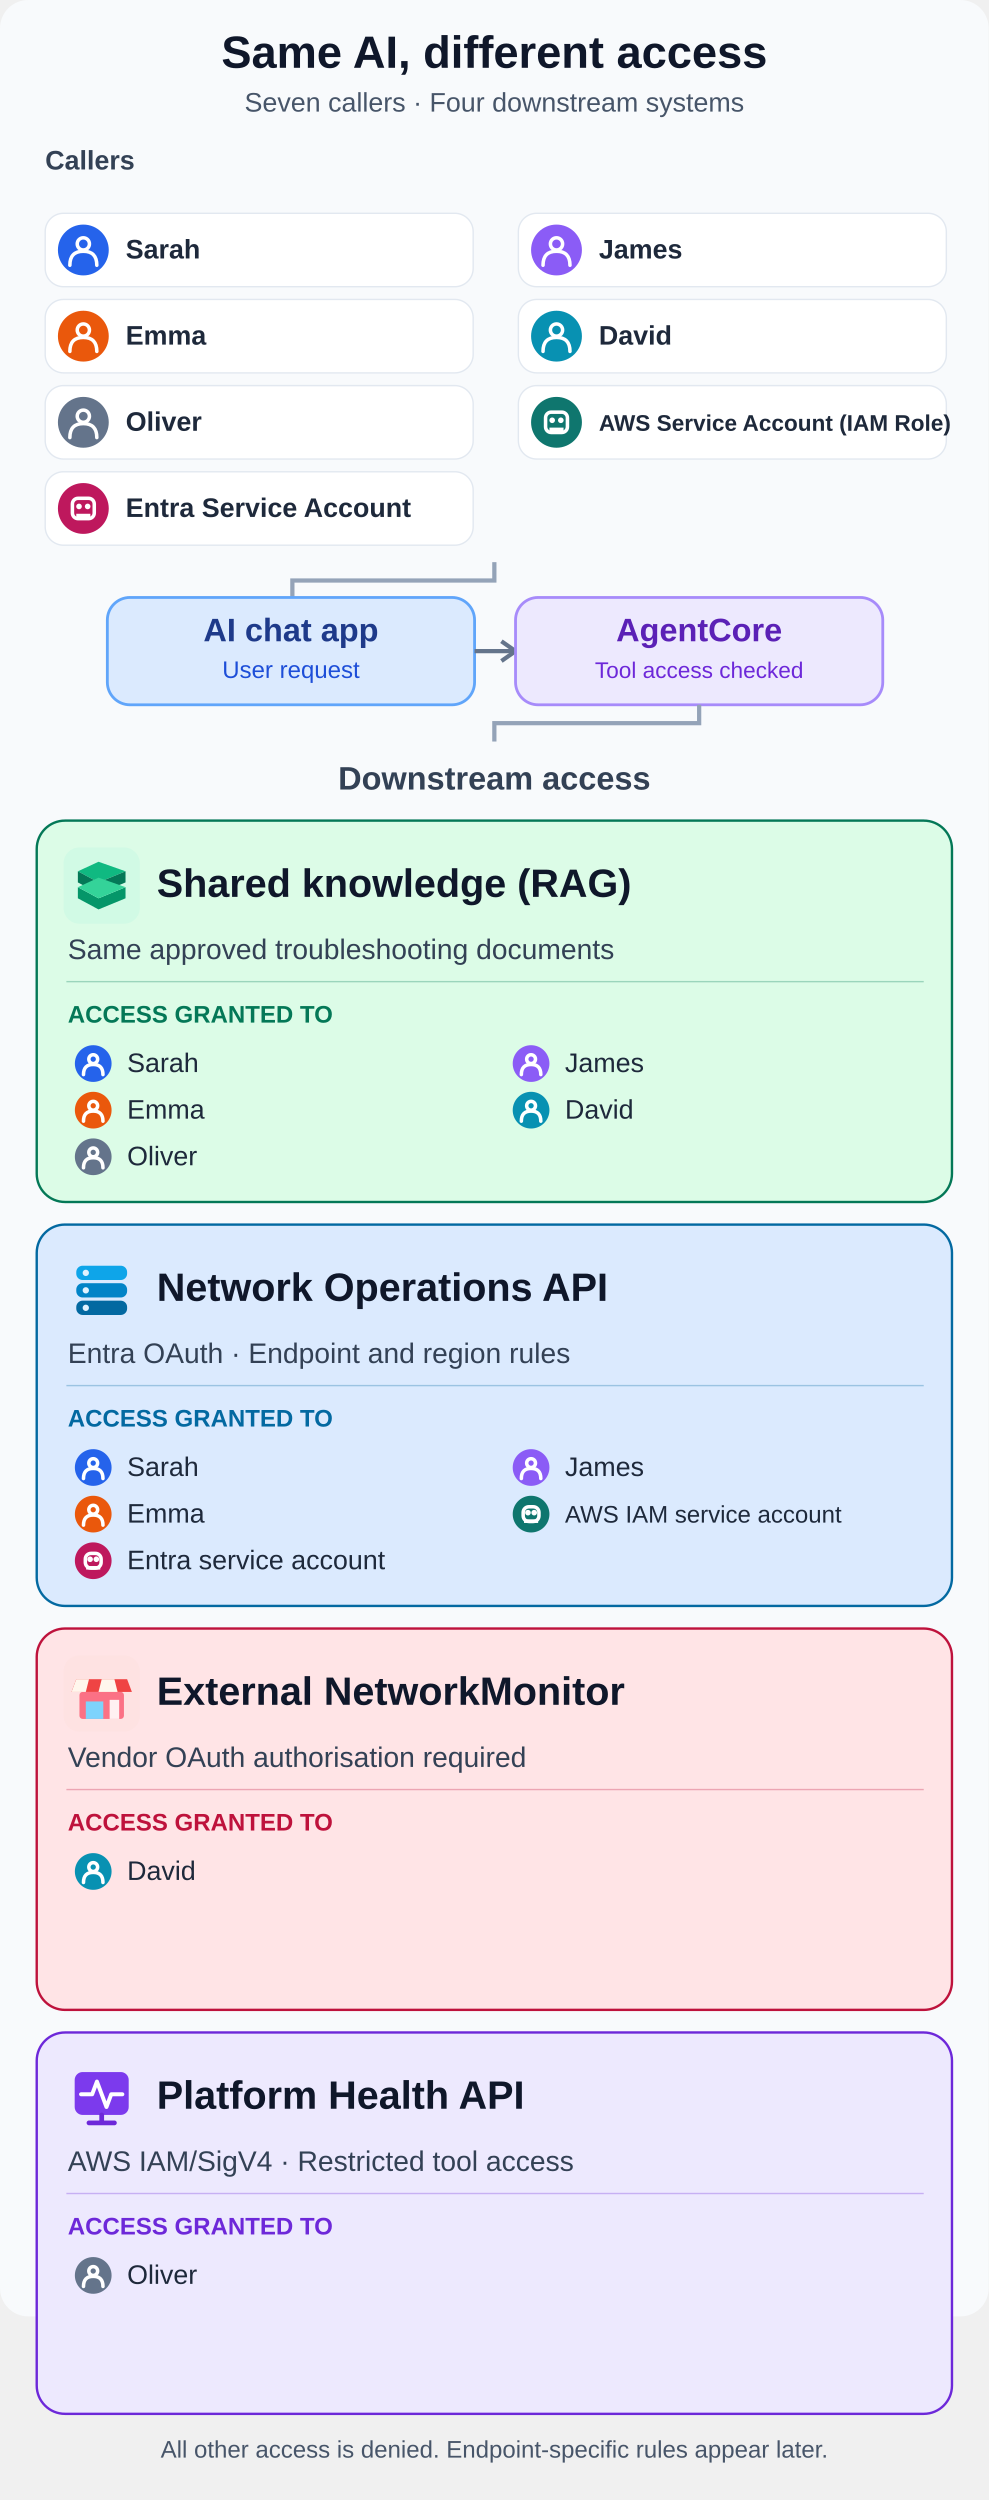
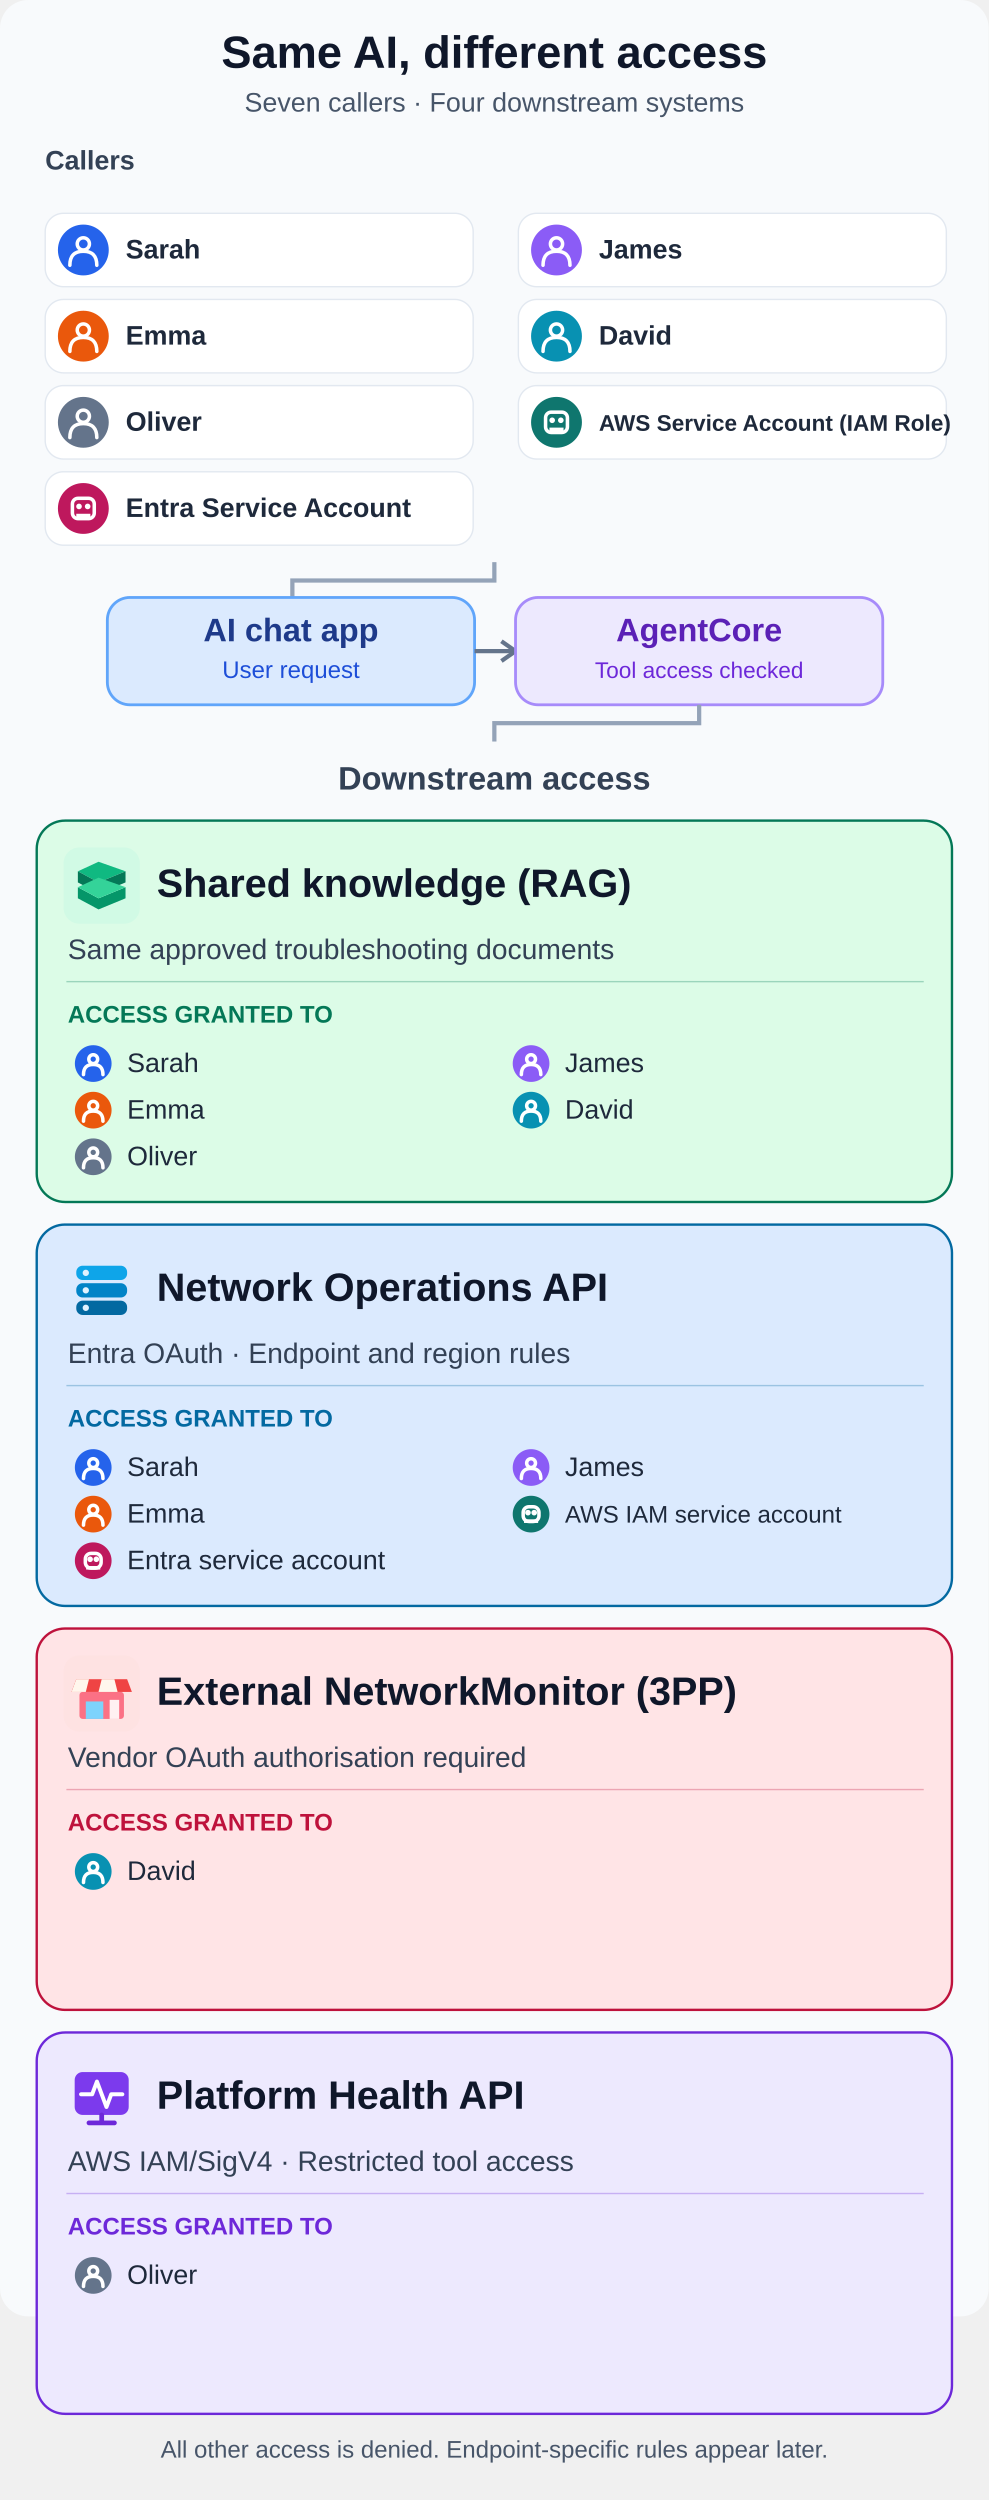
<svg xmlns="http://www.w3.org/2000/svg" width="700" height="1770" viewBox="0 0 700 1770" role="img" aria-labelledby="title desc">
  <rect width="700" height="1640" rx="20" fill="#f8fafc" />
  <text x="350" y="48" text-anchor="middle" font-family="Arial,sans-serif" font-size="32" font-weight="700" fill="#0f172a">Same AI, different access</text>
  <text x="350" y="79" text-anchor="middle" font-family="Arial,sans-serif" font-size="19" fill="#475569">Seven callers · Four downstream systems</text>
  <text x="32" y="120" font-family="Arial,sans-serif" font-size="19" font-weight="700" fill="#334155">Callers</text>
  <rect x="32" y="151" width="303" height="52" rx="13" fill="white" stroke="#e2e8f0" />
  <circle cx="59" cy="177" r="18" fill="#2563eb" />
  <circle cx="59" cy="172.68" r="4.32" fill="none" stroke="white" stroke-width="2.5" />
  <path d="M 49.46 187.8 Q 49.46 177.9 59 177.9 Q 68.54 177.9 68.54 187.8" fill="none" stroke="white" stroke-width="2.5" stroke-linecap="round" />
  <text x="89" y="183" font-family="Arial,sans-serif" font-size="19" font-weight="700" fill="#1e293b">Sarah</text>
  <rect x="367" y="151" width="303" height="52" rx="13" fill="white" stroke="#e2e8f0" />
  <circle cx="394" cy="177" r="18" fill="#8b5cf6" />
  <circle cx="394" cy="172.68" r="4.32" fill="none" stroke="white" stroke-width="2.5" />
  <path d="M 384.46 187.8 Q 384.46 177.9 394 177.9 Q 403.54 177.9 403.54 187.8" fill="none" stroke="white" stroke-width="2.5" stroke-linecap="round" />
  <text x="424" y="183" font-family="Arial,sans-serif" font-size="19" font-weight="700" fill="#1e293b">James</text>
  <rect x="32" y="212" width="303" height="52" rx="13" fill="white" stroke="#e2e8f0" />
  <circle cx="59" cy="238" r="18" fill="#ea580c" />
  <circle cx="59" cy="233.68" r="4.32" fill="none" stroke="white" stroke-width="2.5" />
  <path d="M 49.46 248.8 Q 49.46 238.9 59 238.9 Q 68.54 238.9 68.54 248.8" fill="none" stroke="white" stroke-width="2.5" stroke-linecap="round" />
  <text x="89" y="244" font-family="Arial,sans-serif" font-size="19" font-weight="700" fill="#1e293b">Emma</text>
  <rect x="367" y="212" width="303" height="52" rx="13" fill="white" stroke="#e2e8f0" />
  <circle cx="394" cy="238" r="18" fill="#0891b2" />
  <circle cx="394" cy="233.68" r="4.32" fill="none" stroke="white" stroke-width="2.5" />
  <path d="M 384.46 248.8 Q 384.46 238.9 394 238.9 Q 403.54 238.9 403.54 248.8" fill="none" stroke="white" stroke-width="2.5" stroke-linecap="round" />
  <text x="424" y="244" font-family="Arial,sans-serif" font-size="19" font-weight="700" fill="#1e293b">David</text>
  <rect x="32" y="273" width="303" height="52" rx="13" fill="white" stroke="#e2e8f0" />
  <circle cx="59" cy="299" r="18" fill="#64748b" />
  <circle cx="59" cy="294.68" r="4.32" fill="none" stroke="white" stroke-width="2.5" />
  <path d="M 49.46 309.8 Q 49.46 299.9 59 299.9 Q 68.54 299.9 68.54 309.8" fill="none" stroke="white" stroke-width="2.5" stroke-linecap="round" />
  <text x="89" y="305" font-family="Arial,sans-serif" font-size="19" font-weight="700" fill="#1e293b">Oliver</text>
  <rect x="367" y="273" width="303" height="52" rx="13" fill="white" stroke="#e2e8f0" />
  <circle cx="394" cy="299" r="18" fill="#0f766e" />
  <rect x="386.26" y="291.8" width="15.48" height="14.4" rx="4" fill="none" stroke="white" stroke-width="2.5" />
  <circle cx="390.94" cy="297.56" r="2" fill="white" />
  <circle cx="397.06" cy="297.56" r="2" fill="white" />
  <path d="M 389 304 h10" stroke="white" stroke-width="2.5" />
  <text x="424" y="305" font-family="Arial,sans-serif" font-size="16" font-weight="700" fill="#1e293b">AWS Service Account (IAM Role)</text>
  <rect x="32" y="334" width="303" height="52" rx="13" fill="white" stroke="#e2e8f0" />
  <circle cx="59" cy="360" r="18" fill="#be185d" />
  <rect x="51.26" y="352.8" width="15.48" height="14.4" rx="4" fill="none" stroke="white" stroke-width="2.5" />
  <circle cx="55.94" cy="358.56" r="2" fill="white" />
  <circle cx="62.06" cy="358.56" r="2" fill="white" />
  <path d="M 54 365 h10" stroke="white" stroke-width="2.5" />
  <text x="89" y="366" font-family="Arial,sans-serif" font-size="19" font-weight="700" fill="#1e293b">Entra Service Account</text>
  <path d="M350 398 V411 H207 V423" stroke="#94a3b8" stroke-width="3" fill="none" />
  <rect x="76" y="423" width="260" height="76" rx="16" fill="#dbeafe" stroke="#60a5fa" stroke-width="2" />
  <text x="206" y="454" font-family="Arial,sans-serif" font-size="23" font-weight="700" fill="#1e3a8a" text-anchor="middle">AI chat app</text>
  <text x="206" y="480" font-family="Arial,sans-serif" font-size="17" fill="#1d4ed8" text-anchor="middle">User request</text>
  <path d="M336 461 H364" stroke="#64748b" stroke-width="3" fill="none" />
  <path d="M355 454 L365 461 L355 468" stroke="#64748b" stroke-width="3" fill="none" />
  <rect x="365" y="423" width="260" height="76" rx="16" fill="#ede9fe" stroke="#a78bfa" stroke-width="2" />
  <text x="495" y="454" font-family="Arial,sans-serif" font-size="23" font-weight="700" fill="#5b21b6" text-anchor="middle">AgentCore</text>
  <text x="495" y="480" font-family="Arial,sans-serif" font-size="16" fill="#6d28d9" text-anchor="middle">Tool access checked</text>
  <path d="M495 499 V512 H350 V525" stroke="#94a3b8" stroke-width="3" fill="none" />
  <text x="350" y="559" font-family="Arial,sans-serif" font-size="23" font-weight="700" fill="#334155" text-anchor="middle">Downstream access</text>
  <g transform="translate(0,0)">
    <rect x="26" y="581" width="648" height="270" rx="20" fill="#dcfce7" stroke="#047857" stroke-width="1.7" />
    <svg x="45" y="600" width="54" height="54" viewBox="0 0 48 48">
      <rect width="48" height="48" rx="10" fill="#d1fae5" />
      <path d="M9 15L22 9l17 6-17 7z" fill="#10b981" />
      <path d="M9 15v7l13 7 17-7v-7l-17 7z" fill="#047857" />
      <path d="M9 25l13 7 17-7v7l-17 7-13-7z" fill="#059669" />
      <path d="M9 25l13-6 17 6-17 7z" fill="#34d399" />
    </svg>
    <text x="111" y="635" font-family="Arial,sans-serif" font-size="28" font-weight="700" fill="#0f172a">Shared knowledge (RAG)</text>
    <text x="48" y="679" font-family="Arial,sans-serif" font-size="20" fill="#334155">Same approved troubleshooting documents</text>
    <line x1="47" y1="695" x2="654" y2="695" stroke="#047857" opacity=".3" />
    <text x="48" y="724" font-family="Arial,sans-serif" font-size="17" font-weight="700" fill="#047857">ACCESS GRANTED TO</text>
    <circle cx="66" cy="753" r="13" fill="#2563eb" />
    <circle cx="66" cy="749.88" r="3.12" fill="none" stroke="white" stroke-width="2.5" />
    <path d="M 59.11 760.8 Q 59.11 753.65 66 753.65 Q 72.89 753.65 72.89 760.8" fill="none" stroke="white" stroke-width="2.5" stroke-linecap="round" />
    <text x="90" y="759" font-family="Arial,sans-serif" font-size="19" fill="#1e293b">Sarah</text>
    <circle cx="376" cy="753" r="13" fill="#8b5cf6" />
    <circle cx="376" cy="749.88" r="3.12" fill="none" stroke="white" stroke-width="2.5" />
    <path d="M 369.11 760.8 Q 369.11 753.65 376 753.65 Q 382.89 753.65 382.89 760.8" fill="none" stroke="white" stroke-width="2.5" stroke-linecap="round" />
    <text x="400" y="759" font-family="Arial,sans-serif" font-size="19" fill="#1e293b">James</text>
    <circle cx="66" cy="786" r="13" fill="#ea580c" />
    <circle cx="66" cy="782.88" r="3.12" fill="none" stroke="white" stroke-width="2.5" />
    <path d="M 59.11 793.8 Q 59.11 786.65 66 786.65 Q 72.89 786.65 72.89 793.8" fill="none" stroke="white" stroke-width="2.5" stroke-linecap="round" />
    <text x="90" y="792" font-family="Arial,sans-serif" font-size="19" fill="#1e293b">Emma</text>
    <circle cx="376" cy="786" r="13" fill="#0891b2" />
    <circle cx="376" cy="782.88" r="3.12" fill="none" stroke="white" stroke-width="2.5" />
    <path d="M 369.11 793.8 Q 369.11 786.65 376 786.65 Q 382.89 786.65 382.89 793.8" fill="none" stroke="white" stroke-width="2.5" stroke-linecap="round" />
    <text x="400" y="792" font-family="Arial,sans-serif" font-size="19" fill="#1e293b">David</text>
    <circle cx="66" cy="819" r="13" fill="#64748b" />
    <circle cx="66" cy="815.88" r="3.12" fill="none" stroke="white" stroke-width="2.5" />
    <path d="M 59.11 826.8 Q 59.11 819.65 66 819.65 Q 72.89 819.65 72.89 826.8" fill="none" stroke="white" stroke-width="2.5" stroke-linecap="round" />
    <text x="90" y="825" font-family="Arial,sans-serif" font-size="19" fill="#1e293b">Oliver</text>
  </g>
  <g transform="translate(0,32)">
    <rect x="26" y="835" width="648" height="270" rx="20" fill="#dbeafe" stroke="#0369a1" stroke-width="1.7" />
    <svg x="45" y="854" width="54" height="54" viewBox="0 0 48 48">
      <rect width="48" height="48" rx="10" fill="#dbeafe" />
      <rect x="8" y="9" width="32" height="9" rx="4" fill="#0ea5e9" />
      <rect x="8" y="20" width="32" height="9" rx="4" fill="#0284c7" />
      <rect x="8" y="31" width="32" height="9" rx="4" fill="#0369a1" />
      <g fill="#e0f2fe">
        <circle cx="14" cy="13.5" r="2" />
        <circle cx="14" cy="24.5" r="2" />
        <circle cx="14" cy="35.5" r="2" />
      </g>
    </svg>
    <text x="111" y="889" font-family="Arial,sans-serif" font-size="28" font-weight="700" fill="#0f172a">Network Operations API</text>
    <text x="48" y="933" font-family="Arial,sans-serif" font-size="20" fill="#334155">Entra OAuth · Endpoint and region rules</text>
    <line x1="47" y1="949" x2="654" y2="949" stroke="#0369a1" opacity=".3" />
    <text x="48" y="978" font-family="Arial,sans-serif" font-size="17" font-weight="700" fill="#0369a1">ACCESS GRANTED TO</text>
    <circle cx="66" cy="1007" r="13" fill="#2563eb" />
    <circle cx="66" cy="1003.88" r="3.12" fill="none" stroke="white" stroke-width="2.5" />
    <path d="M 59.11 1014.8 Q 59.11 1007.65 66 1007.65 Q 72.89 1007.65 72.89 1014.8" fill="none" stroke="white" stroke-width="2.5" stroke-linecap="round" />
    <text x="90" y="1013" font-family="Arial,sans-serif" font-size="19" fill="#1e293b">Sarah</text>
    <circle cx="376" cy="1007" r="13" fill="#8b5cf6" />
    <circle cx="376" cy="1003.88" r="3.12" fill="none" stroke="white" stroke-width="2.5" />
    <path d="M 369.11 1014.8 Q 369.11 1007.65 376 1007.65 Q 382.89 1007.65 382.89 1014.8" fill="none" stroke="white" stroke-width="2.5" stroke-linecap="round" />
    <text x="400" y="1013" font-family="Arial,sans-serif" font-size="19" fill="#1e293b">James</text>
    <circle cx="66" cy="1040" r="13" fill="#ea580c" />
    <circle cx="66" cy="1036.88" r="3.12" fill="none" stroke="white" stroke-width="2.5" />
    <path d="M 59.11 1047.8 Q 59.11 1040.65 66 1040.65 Q 72.89 1040.65 72.89 1047.8" fill="none" stroke="white" stroke-width="2.5" stroke-linecap="round" />
    <text x="90" y="1046" font-family="Arial,sans-serif" font-size="19" fill="#1e293b">Emma</text>
    <circle cx="376" cy="1040" r="13" fill="#0f766e" />
    <rect x="370.41" y="1034.8" width="11.18" height="10.4" rx="4" fill="none" stroke="white" stroke-width="2.5" />
    <circle cx="373.79" cy="1038.96" r="2" fill="white" />
    <circle cx="378.21" cy="1038.96" r="2" fill="white" />
    <path d="M 371 1045 h10" stroke="white" stroke-width="2.5" />
    <text x="400" y="1046" font-family="Arial,sans-serif" font-size="17" fill="#1e293b">AWS IAM service account</text>
    <circle cx="66" cy="1073" r="13" fill="#be185d" />
    <rect x="60.41" y="1067.8" width="11.18" height="10.4" rx="4" fill="none" stroke="white" stroke-width="2.5" />
    <circle cx="63.79" cy="1071.96" r="2" fill="white" />
    <circle cx="68.21" cy="1071.96" r="2" fill="white" />
    <path d="M 61 1078 h10" stroke="white" stroke-width="2.5" />
    <text x="90" y="1079" font-family="Arial,sans-serif" font-size="19" fill="#1e293b">Entra service account</text>
  </g>
  <g transform="translate(0,64)">
    <rect x="26" y="1089" width="648" height="270" rx="20" fill="#ffe4e6" stroke="#be123c" stroke-width="1.7" />
    <svg x="45" y="1108" width="54" height="54" viewBox="0 0 48 48">
      <rect width="48" height="48" rx="10" fill="#fee2e2" />
      <rect x="10" y="23" width="28" height="17" rx="2" fill="#fb7185" />
      <rect x="14" y="29" width="11" height="11" fill="#7dd3fc" />
      <rect x="29" y="28" width="6" height="12" fill="#fff1f2" />
      <path d="M8 15h32l3 8H5z" fill="#ef4444" />
      <path d="M8 15h8l-2 8H5zM24 15h8l2 8H22z" fill="#fff7ed" />
    </svg>
-     <text x="111" y="1143" font-family="Arial,sans-serif" font-size="28" font-weight="700" fill="#0f172a">External NetworkMonitor</text>
+     <text x="111" y="1143" font-family="Arial,sans-serif" font-size="28" font-weight="700" fill="#0f172a">External NetworkMonitor (3PP)</text>
    <text x="48" y="1187" font-family="Arial,sans-serif" font-size="20" fill="#334155">Vendor OAuth authorisation required</text>
    <line x1="47" y1="1203" x2="654" y2="1203" stroke="#be123c" opacity=".3" />
    <text x="48" y="1232" font-family="Arial,sans-serif" font-size="17" font-weight="700" fill="#be123c">ACCESS GRANTED TO</text>
    <circle cx="66" cy="1261" r="13" fill="#0891b2" />
    <circle cx="66" cy="1257.88" r="3.12" fill="none" stroke="white" stroke-width="2.5" />
    <path d="M 59.11 1268.8 Q 59.11 1261.65 66 1261.65 Q 72.89 1261.65 72.89 1268.8" fill="none" stroke="white" stroke-width="2.5" stroke-linecap="round" />
    <text x="90" y="1267" font-family="Arial,sans-serif" font-size="19" fill="#1e293b">David</text>
  </g>
  <g transform="translate(0,96)">
    <rect x="26" y="1343" width="648" height="270" rx="20" fill="#ede9fe" stroke="#6d28d9" stroke-width="1.7" />
    <svg x="45" y="1362" width="54" height="54" viewBox="0 0 48 48">
      <rect width="48" height="48" rx="10" fill="#ede9fe" />
      <rect x="7" y="8" width="34" height="27" rx="5" fill="#7c3aed" />
      <path d="M11 22h7l3-8 6 16 3-8h7" fill="none" stroke="#fff" stroke-width="2.5" stroke-linejoin="round" stroke-linecap="round" />
      <path d="M24 35v5m-8 0h16" stroke="#6d28d9" stroke-width="3" stroke-linecap="round" />
    </svg>
    <text x="111" y="1397" font-family="Arial,sans-serif" font-size="28" font-weight="700" fill="#0f172a">Platform Health API</text>
    <text x="48" y="1441" font-family="Arial,sans-serif" font-size="20" fill="#334155">AWS IAM/SigV4 · Restricted tool access</text>
    <line x1="47" y1="1457" x2="654" y2="1457" stroke="#6d28d9" opacity=".3" />
    <text x="48" y="1486" font-family="Arial,sans-serif" font-size="17" font-weight="700" fill="#6d28d9">ACCESS GRANTED TO</text>
    <circle cx="66" cy="1515" r="13" fill="#64748b" />
    <circle cx="66" cy="1511.88" r="3.12" fill="none" stroke="white" stroke-width="2.5" />
    <path d="M 59.11 1522.8 Q 59.11 1515.65 66 1515.65 Q 72.89 1515.65 72.89 1522.8" fill="none" stroke="white" stroke-width="2.5" stroke-linecap="round" />
    <text x="90" y="1521" font-family="Arial,sans-serif" font-size="19" fill="#1e293b">Oliver</text>
  </g>
  <text x="350" y="1740" font-family="Arial,sans-serif" font-size="17" text-anchor="middle" fill="#475569">All other access is denied. Endpoint-specific rules appear later.</text>
</svg>
